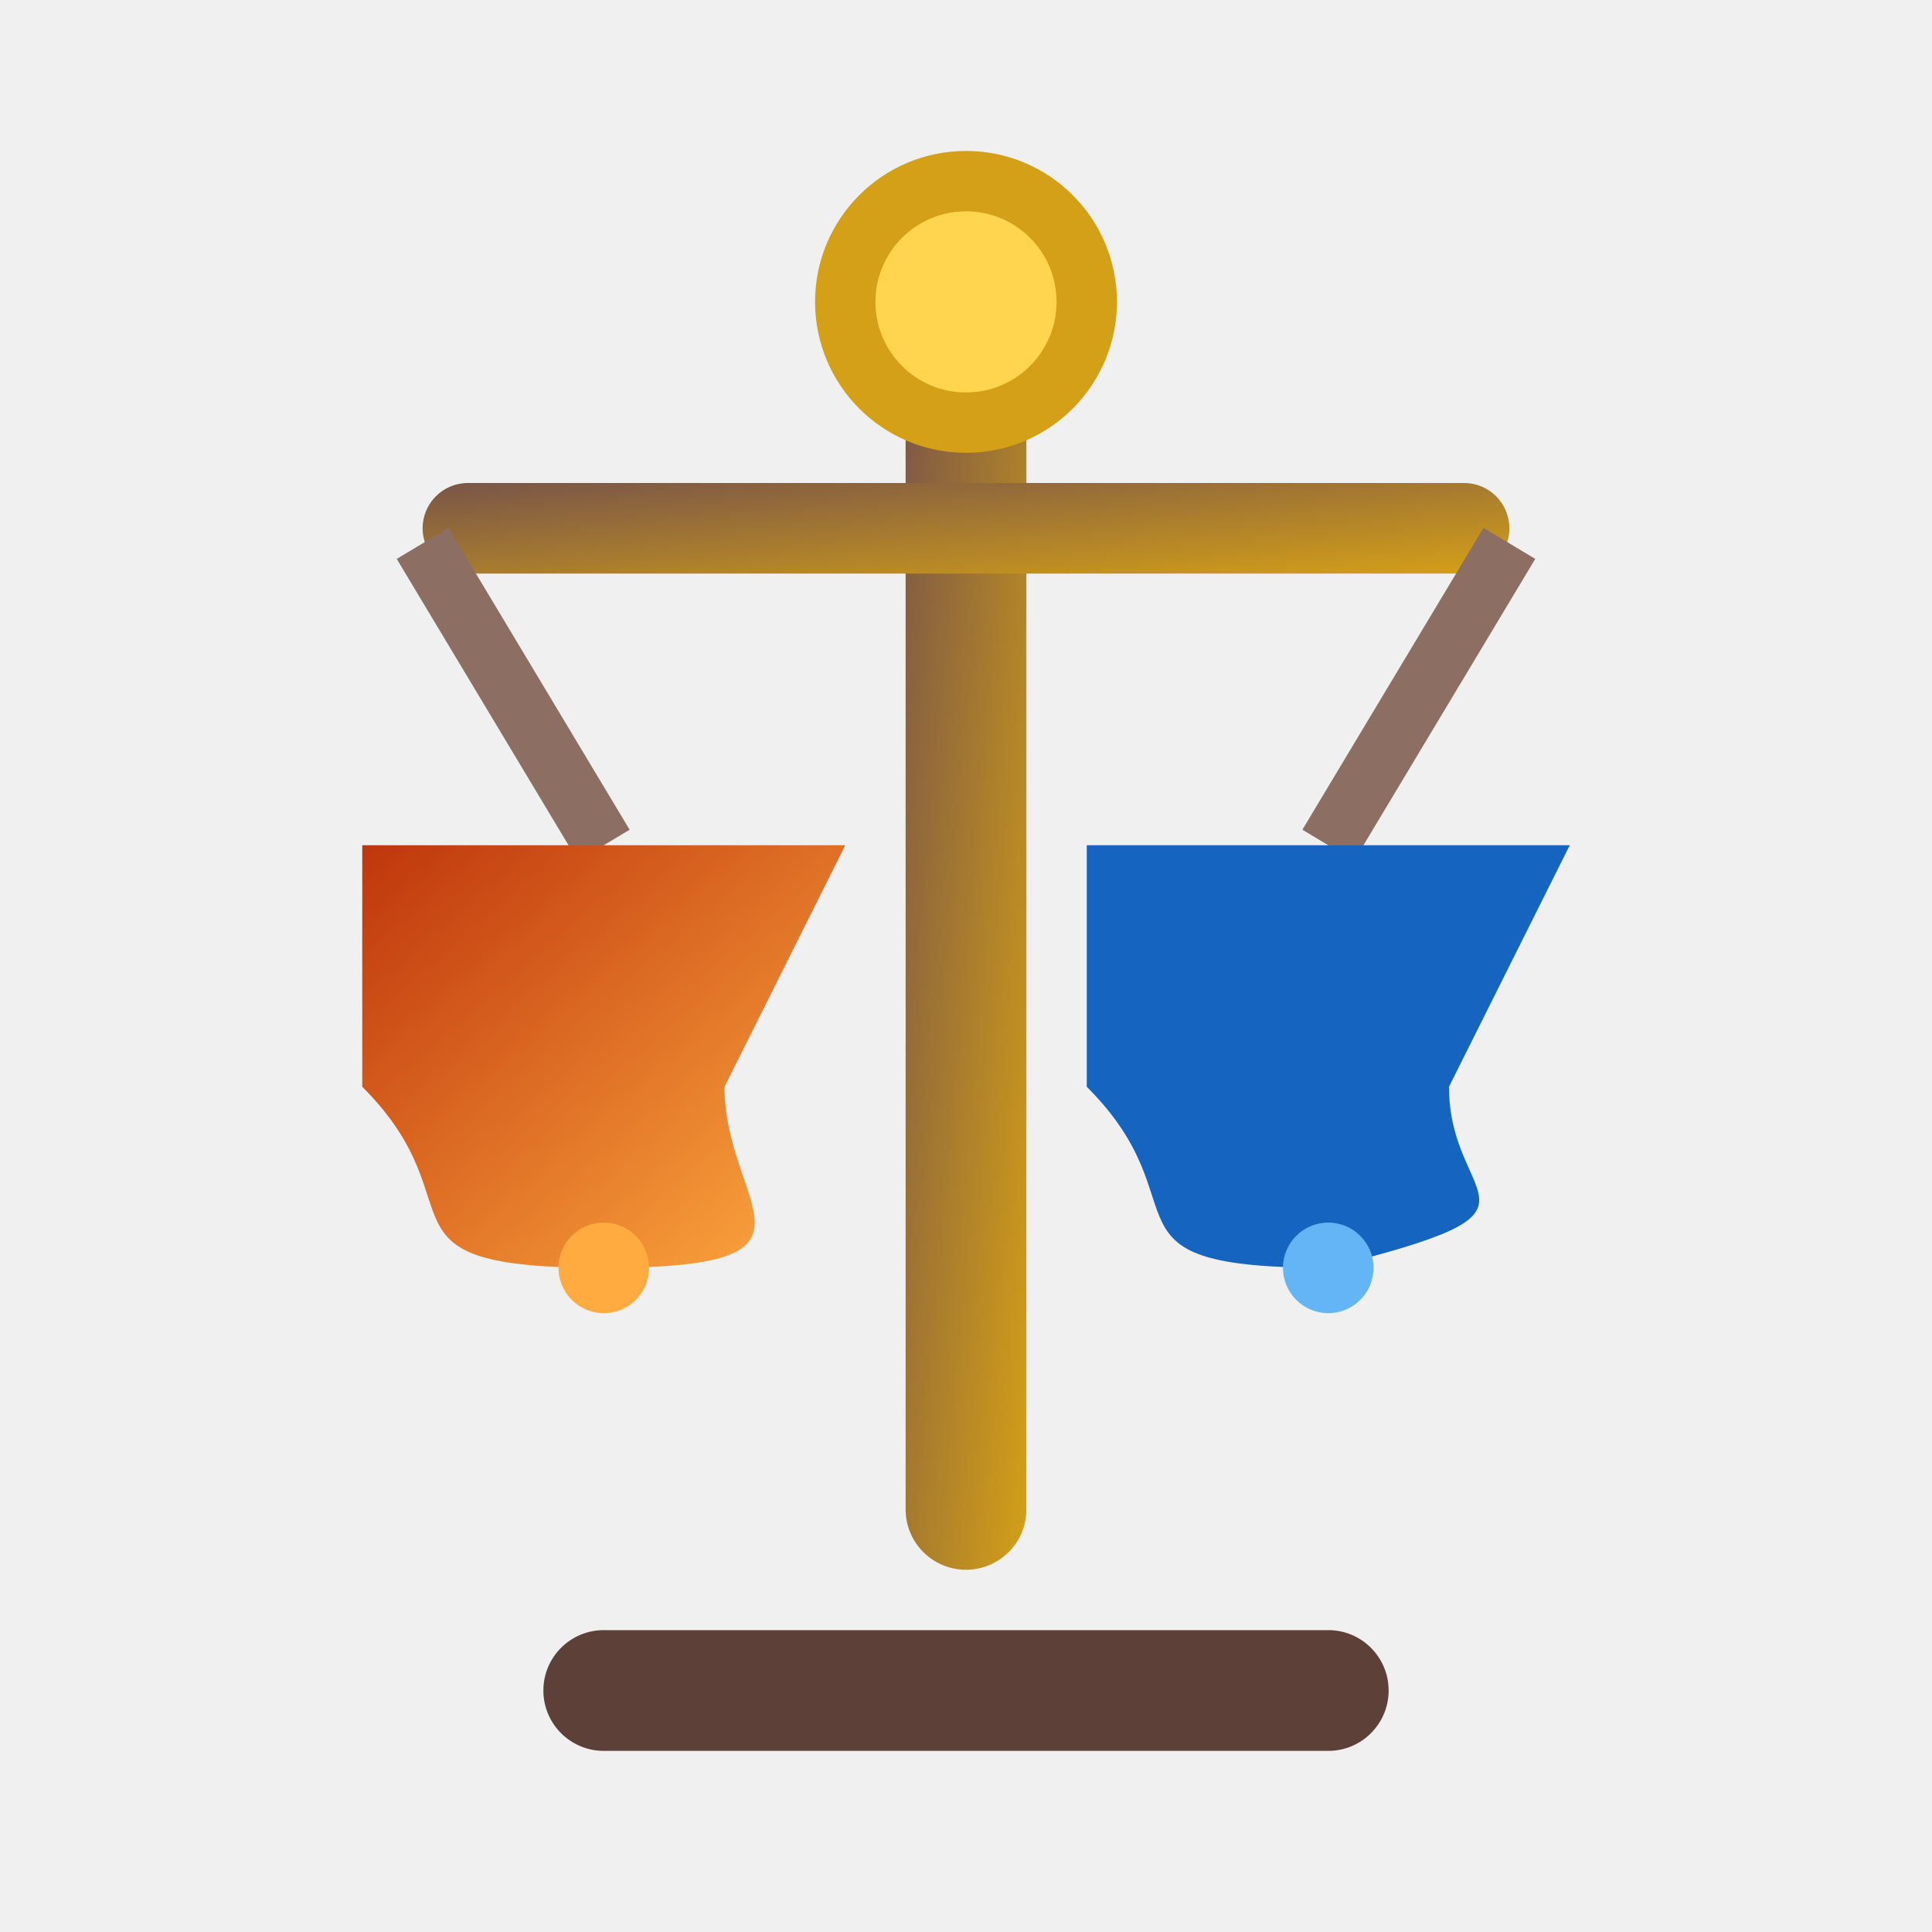
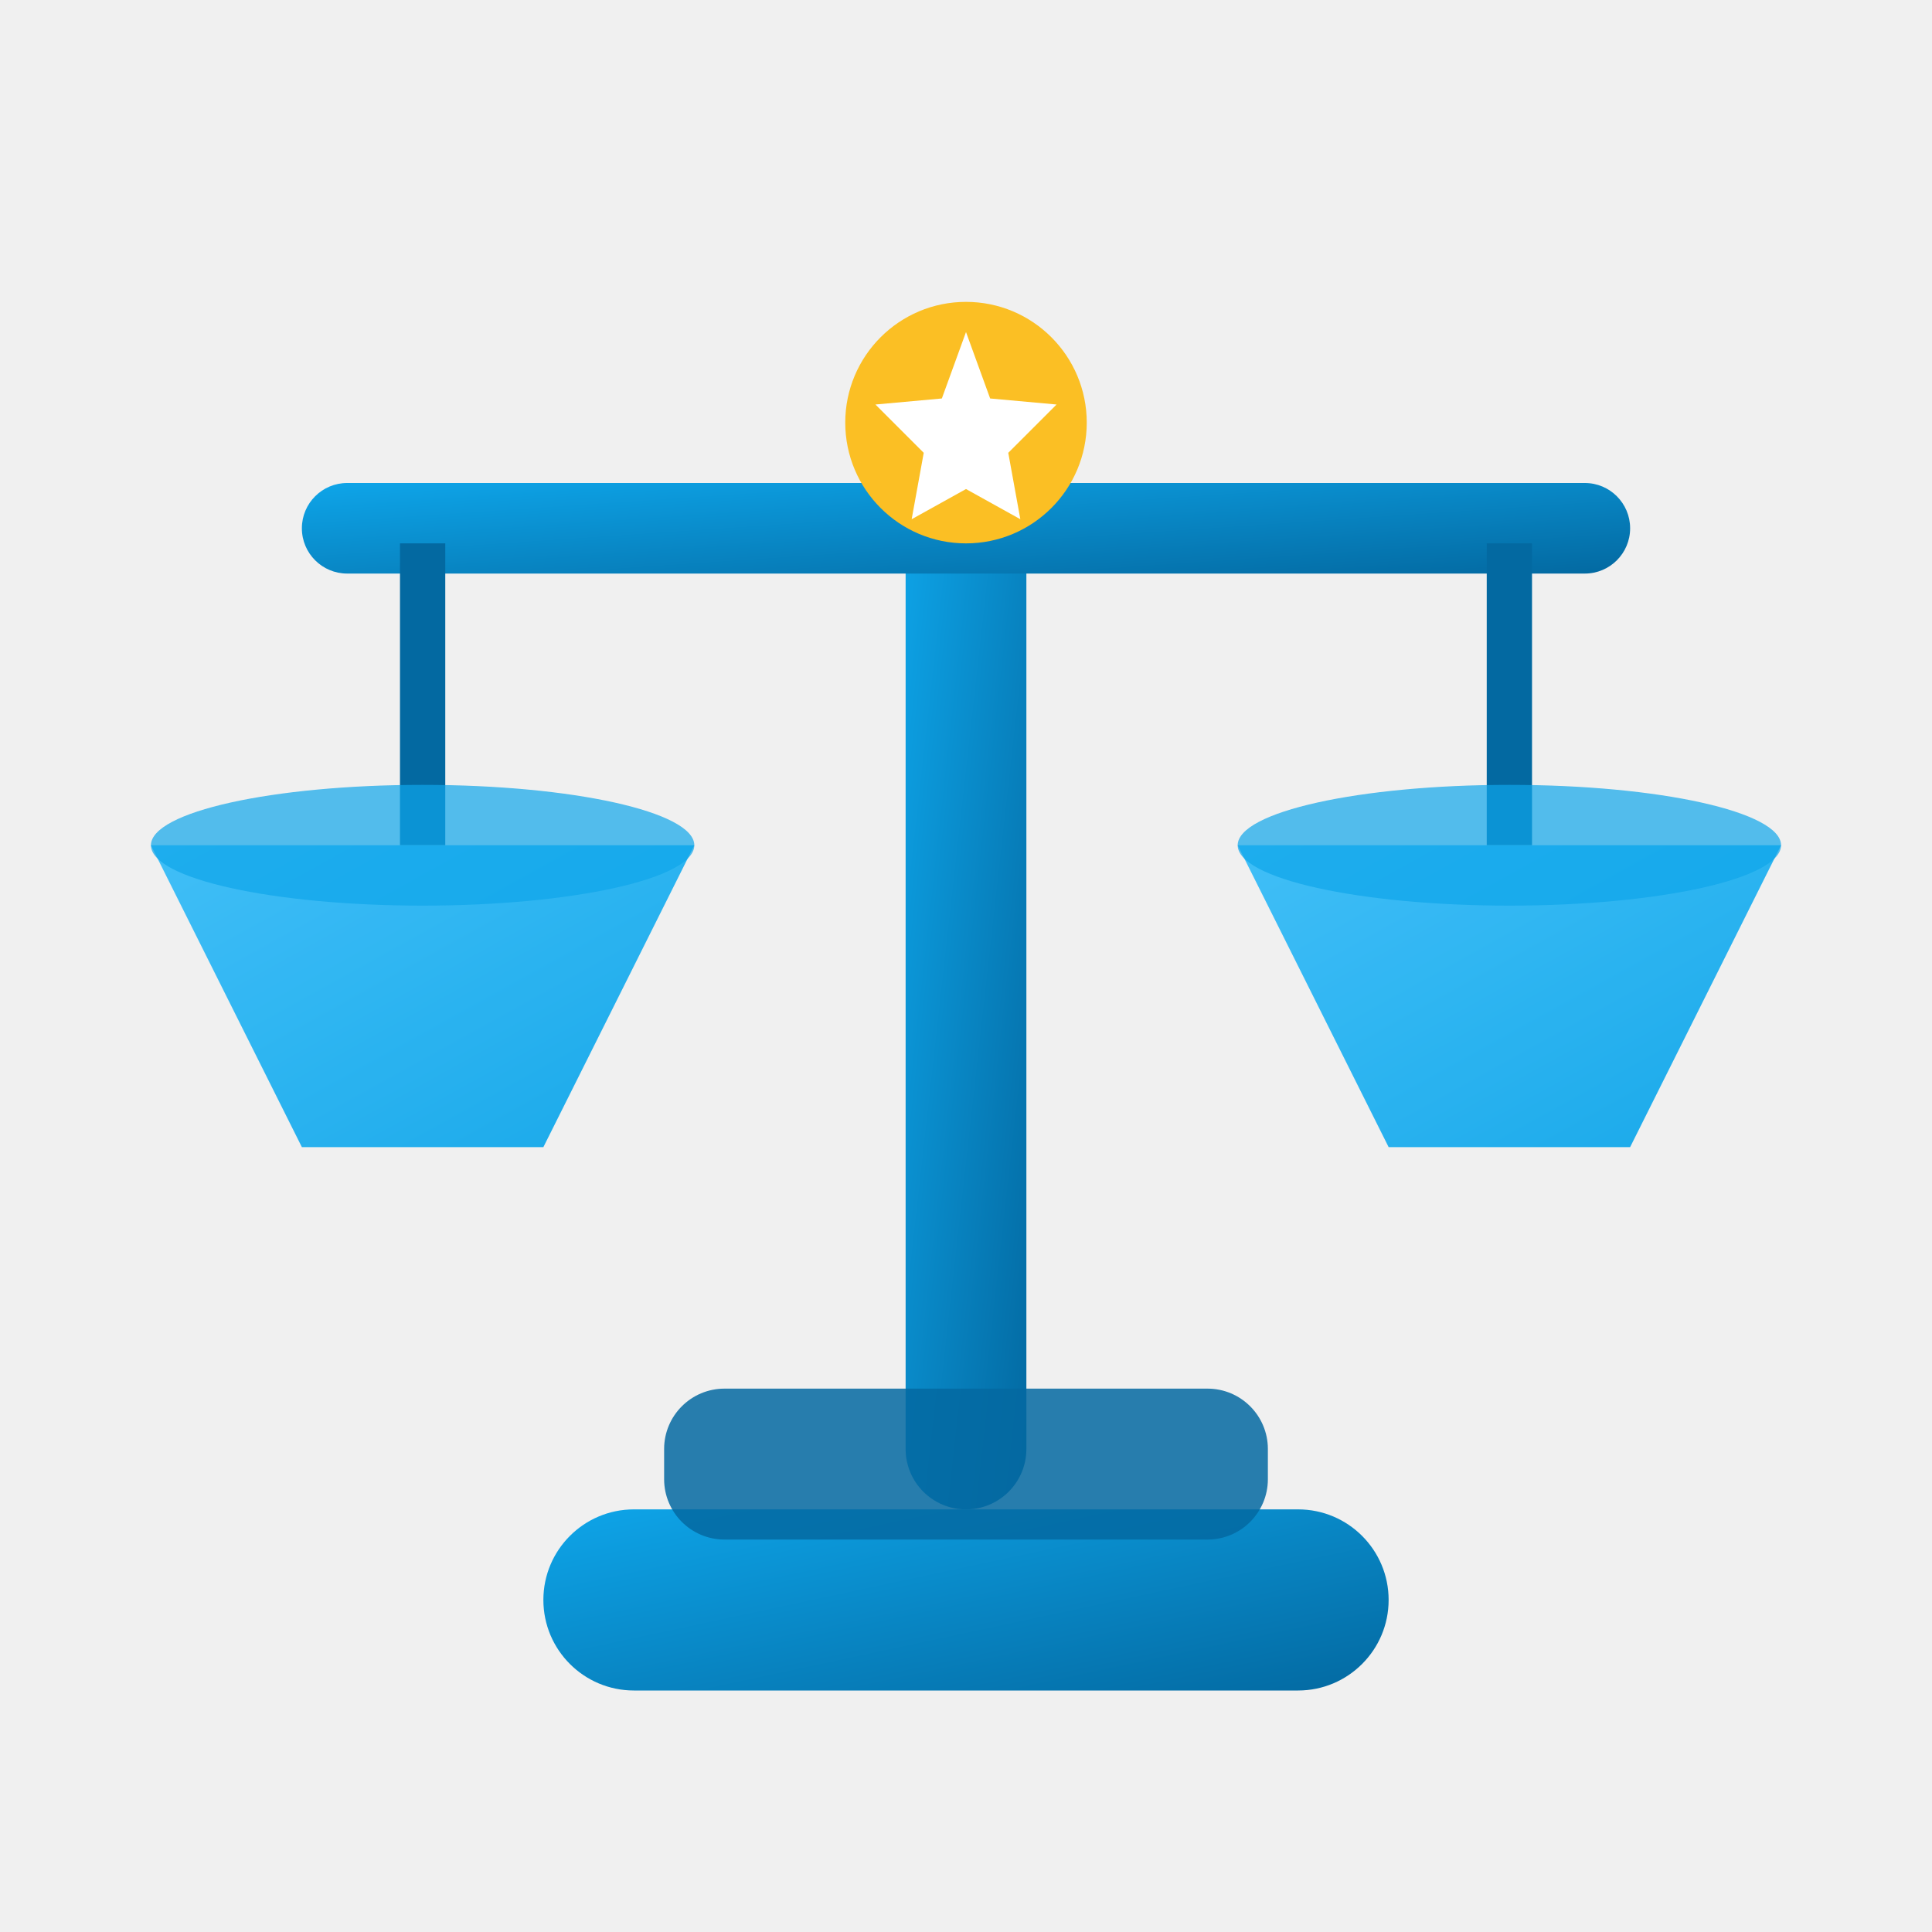
<svg xmlns="http://www.w3.org/2000/svg" viewBox="0 0 64 64">
  <defs>
-     <linearGradient id="sc1" x1="0%" y1="0%" x2="100%" y2="100%">
-       <stop offset="0%" stop-color="#795548" />
-       <stop offset="100%" stop-color="#D4A017" />
+     <linearGradient id="scMain" x1="0%" y1="0%" x2="100%" y2="100%">
+       <stop offset="0%" stop-color="#0EA5E9" />
+       <stop offset="100%" stop-color="#0369A1" />
    </linearGradient>
-     <linearGradient id="sc2" x1="0%" y1="0%" x2="100%" y2="100%">
-       <stop offset="0%" stop-color="#BF360C" />
-       <stop offset="100%" stop-color="#FFAB40" />
+     <linearGradient id="scPan" x1="0%" y1="0%" x2="100%" y2="100%">
+       <stop offset="0%" stop-color="#38BDF8" />
+       <stop offset="100%" stop-color="#0EA5E9" />
    </linearGradient>
  </defs>
-   <rect x="30" y="8" width="4" height="44" rx="2" fill="url(#sc1)" />
-   <rect x="18" y="54" width="28" height="4" rx="2" fill="#5D4037" />
-   <rect x="14" y="16" width="36" height="3" rx="1.5" fill="url(#sc1)" />
-   <circle cx="32" cy="10" r="5" fill="#D4A017" />
-   <circle cx="32" cy="10" r="3" fill="#FFD54F" />
-   <line x1="14" y1="18" x2="20" y2="28" stroke="#8D6E63" stroke-width="2" />
-   <line x1="50" y1="18" x2="44" y2="28" stroke="#8D6E63" stroke-width="2" />
-   <path d="M12,28 L28,28 L24,36 C24,40 28,42 20,42 C12,42 16,40 12,36 Z" fill="url(#sc2)" />
-   <path d="M36,28 L52,28 L48,36 C48,40 52,40 44,42 C36,42 40,40 36,36 Z" fill="#1565C0" />
-   <circle cx="20" cy="42" r="1.5" fill="#FFAB40" />
-   <circle cx="44" cy="42" r="1.5" fill="#64B5F6" />
+   <rect x="30" y="14" width="4" height="36" rx="2" fill="url(#scMain)" />
+   <rect x="18" y="50" width="28" height="6" rx="3" fill="url(#scMain)" />
+   <rect x="22" y="46" width="20" height="5" rx="2" fill="#0369A1" opacity="0.85" />
+   <rect x="10" y="16" width="44" height="3" rx="1.5" fill="url(#scMain)" />
+   <line x1="14" y1="18" x2="14" y2="28" stroke="#0369A1" stroke-width="1.5" />
+   <line x1="50" y1="18" x2="50" y2="28" stroke="#0369A1" stroke-width="1.5" />
+   <path d="M5,28 L23,28 L18,38 L10,38 Z" fill="url(#scPan)" opacity="0.95" />
+   <ellipse cx="14" cy="28" rx="9" ry="2" fill="#0EA5E9" opacity="0.7" />
+   <path d="M41,28 L59,28 L54,38 L46,38 Z" fill="url(#scPan)" opacity="0.95" />
+   <ellipse cx="50" cy="28" rx="9" ry="2" fill="#0EA5E9" opacity="0.7" />
+   <circle cx="32" cy="14" r="4" fill="#FBBF24" />
+   <path d="M32,11 L32.8,13.2 L35,13.4 L33.4,15 L33.8,17.2 L32,16.2 L30.2,17.2 L30.6,15 L29,13.4 L31.2,13.2 Z" fill="#FFF" />
</svg>
